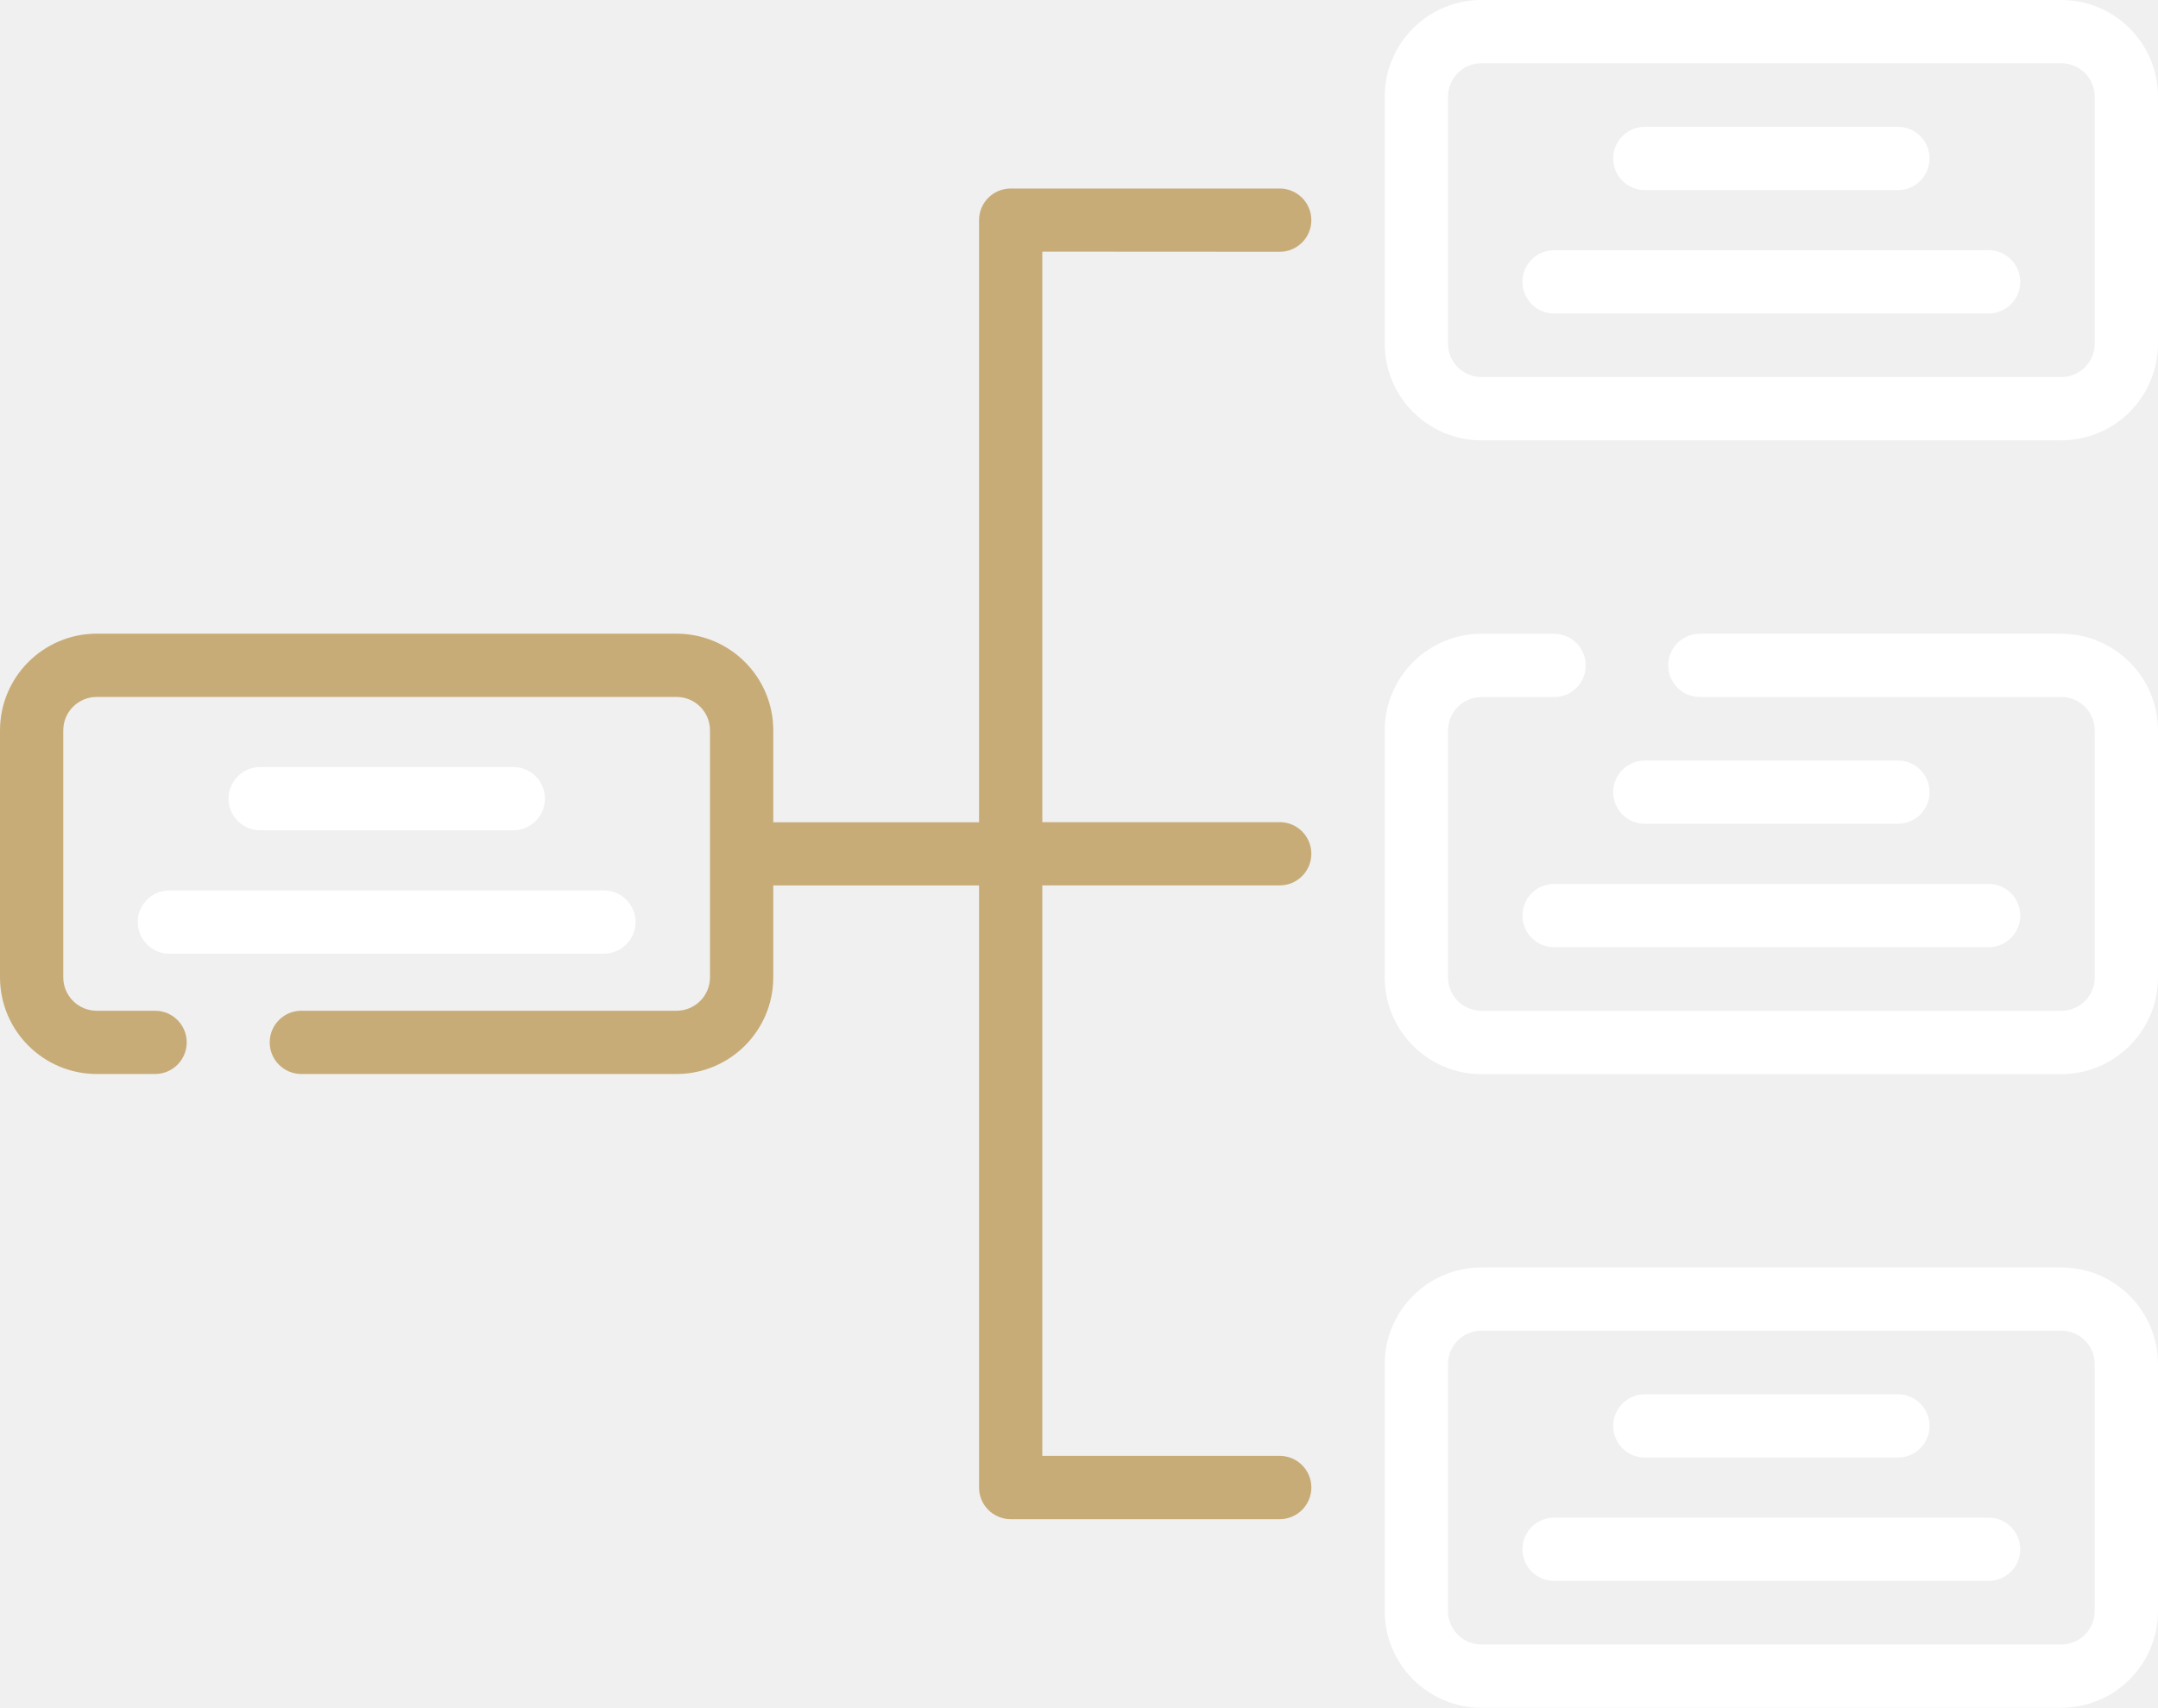
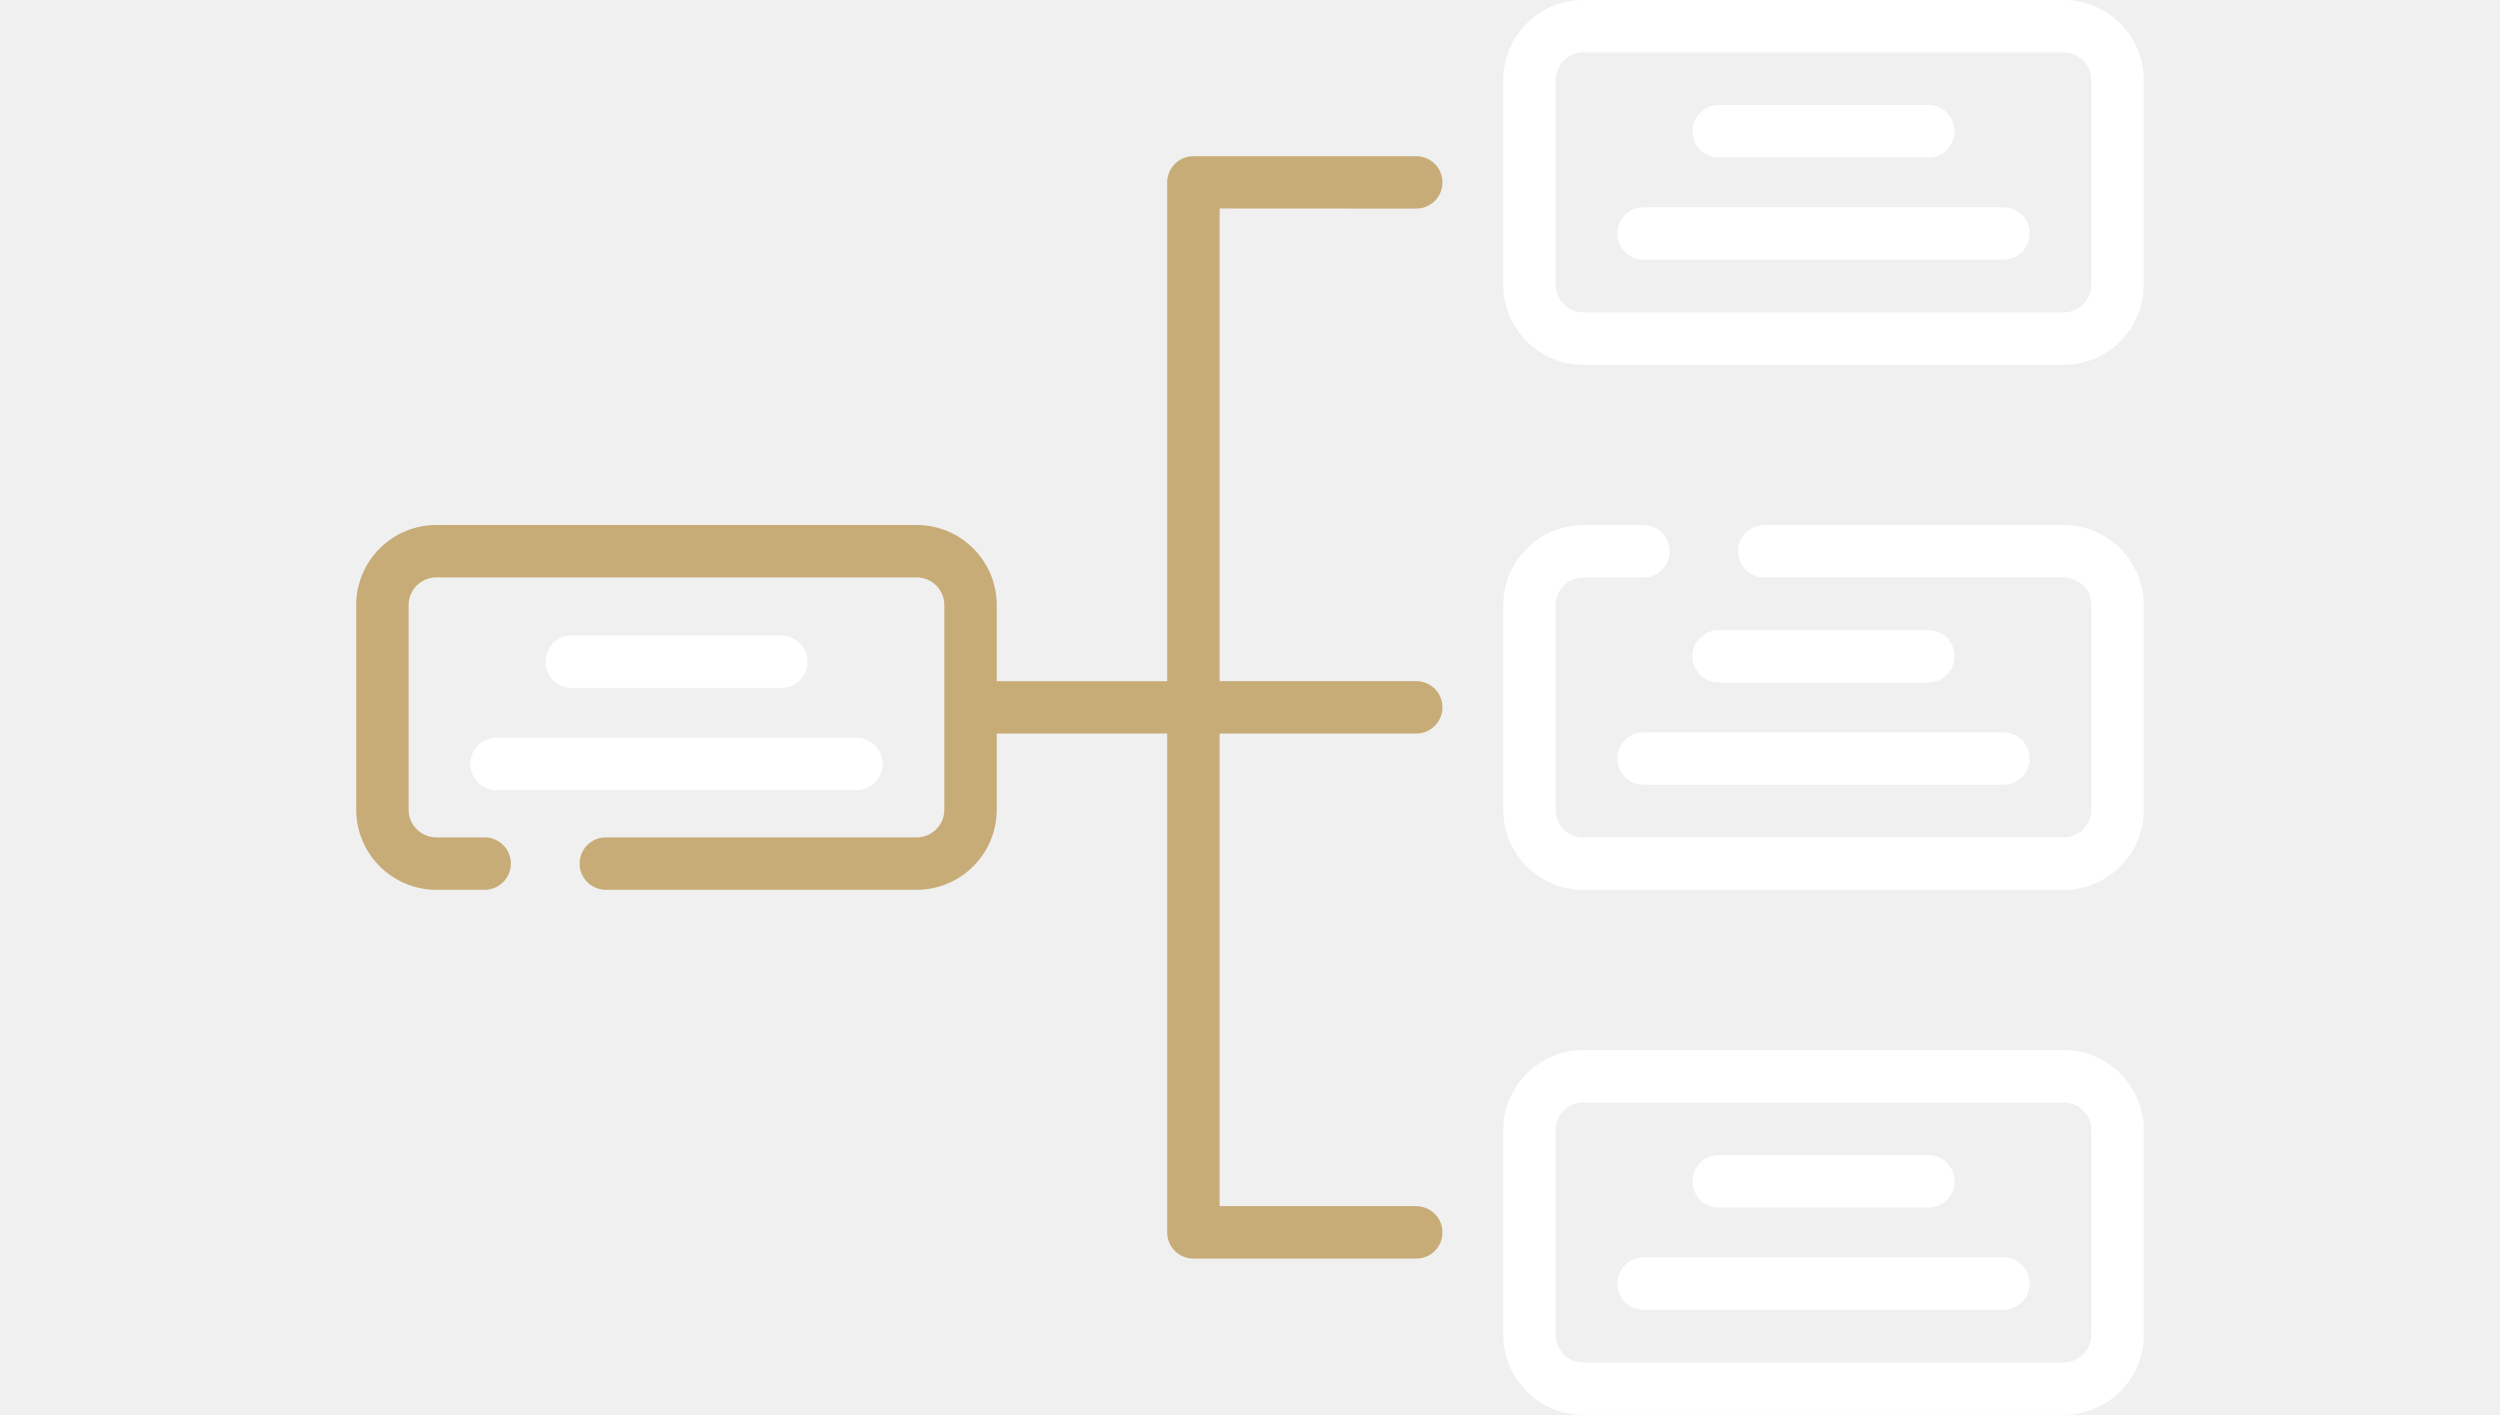
- <svg xmlns="http://www.w3.org/2000/svg" id="Grupo_4" data-name="Grupo 4" width="79.805" height="63.165" viewBox="0 0 79.805 63.165">
+ <svg xmlns="http://www.w3.org/2000/svg" id="Grupo_4" data-name="Grupo 4" width="79.805" height="45.165" viewBox="0 0 79.805 63.165">
  <path id="Caminho_22" data-name="Caminho 22" d="M1039.564,1398.35a1.17,1.17,0,1,0,0-2.34h-9.949a1.169,1.169,0,0,0-1.17,1.17v22.27h-7.609v-3.4a3.58,3.58,0,0,0-3.576-3.576H995.814a3.58,3.58,0,0,0-3.575,3.576v9.136a3.58,3.58,0,0,0,3.575,3.575h2.16a1.17,1.17,0,1,0,0-2.34h-2.16a1.236,1.236,0,0,1-1.235-1.235v-9.136a1.236,1.236,0,0,1,1.235-1.235h21.446a1.236,1.236,0,0,1,1.235,1.235v9.136a1.236,1.236,0,0,1-1.235,1.235h-13.877a1.17,1.17,0,0,0,0,2.34h13.877a3.58,3.58,0,0,0,3.576-3.575v-3.4h7.609v22.27a1.17,1.17,0,0,0,1.17,1.17h9.949a1.17,1.17,0,0,0,0-2.341h-8.779v-21.1h8.779a1.17,1.17,0,1,0,0-2.34h-8.779v-21.1Zm0,0" transform="translate(-992.239 -1389.037)" fill="#c8ac78" />
  <path id="Caminho_23" data-name="Caminho 23" d="M1015.4,1430.333a1.17,1.17,0,1,0,0-2.34h-9.36a1.17,1.17,0,1,0,0,2.34Zm0,0" transform="translate(-996.418 -1399.623)" fill="#fff" />
  <path id="Caminho_24" data-name="Caminho 24" d="M999.853,1435.983a1.17,1.17,0,0,0,1.17,1.171h16.069a1.17,1.17,0,0,0,0-2.34h-16.069a1.169,1.169,0,0,0-1.17,1.17Zm0,0" transform="translate(-994.759 -1401.88)" fill="#fff" />
  <path id="Caminho_25" data-name="Caminho 25" d="M1093.8,1385.588h-21.447a3.579,3.579,0,0,0-3.575,3.575v9.136a3.579,3.579,0,0,0,3.575,3.575H1093.8a3.579,3.579,0,0,0,3.575-3.575v-9.136a3.579,3.579,0,0,0-3.575-3.575Zm1.235,12.71a1.236,1.236,0,0,1-1.235,1.236h-21.447a1.236,1.236,0,0,1-1.234-1.236v-9.136a1.236,1.236,0,0,1,1.234-1.235H1093.8a1.237,1.237,0,0,1,1.235,1.235Zm0,0" transform="translate(-1017.57 -1385.588)" fill="#fff" />
  <path id="Caminho_26" data-name="Caminho 26" d="M1093.8,1420.621h-13.367a1.17,1.17,0,0,0,0,2.341H1093.8a1.236,1.236,0,0,1,1.235,1.235v9.136a1.236,1.236,0,0,1-1.235,1.235h-21.447a1.236,1.236,0,0,1-1.234-1.235V1424.2a1.235,1.235,0,0,1,1.234-1.235h2.689a1.17,1.17,0,0,0,0-2.341h-2.689a3.58,3.58,0,0,0-3.575,3.576v9.136a3.58,3.58,0,0,0,3.575,3.575H1093.8a3.58,3.58,0,0,0,3.575-3.575V1424.2a3.58,3.58,0,0,0-3.575-3.576Zm0,0" transform="translate(-1017.57 -1397.182)" fill="#fff" />
  <path id="Caminho_27" data-name="Caminho 27" d="M1093.8,1455.657h-21.447a3.579,3.579,0,0,0-3.575,3.575v9.136a3.58,3.58,0,0,0,3.575,3.575H1093.8a3.58,3.58,0,0,0,3.575-3.575v-9.136a3.579,3.579,0,0,0-3.575-3.575Zm1.235,12.711a1.237,1.237,0,0,1-1.235,1.235h-21.447a1.236,1.236,0,0,1-1.234-1.235v-9.136a1.236,1.236,0,0,1,1.234-1.236H1093.8a1.237,1.237,0,0,1,1.235,1.236Zm0,0" transform="translate(-1017.57 -1408.778)" fill="#fff" />
  <path id="Caminho_28" data-name="Caminho 28" d="M1091.936,1429.974a1.17,1.17,0,0,0,0-2.34h-9.36a1.17,1.17,0,1,0,0,2.34Zm0,0" transform="translate(-1021.749 -1399.504)" fill="#fff" />
  <path id="Caminho_29" data-name="Caminho 29" d="M1076.392,1435.624a1.171,1.171,0,0,0,1.17,1.171h16.069a1.17,1.17,0,0,0,0-2.34h-16.069a1.169,1.169,0,0,0-1.17,1.169Zm0,0" transform="translate(-1020.09 -1401.761)" fill="#fff" />
  <path id="Caminho_30" data-name="Caminho 30" d="M1082.576,1394.939h9.36a1.17,1.17,0,1,0,0-2.34h-9.36a1.17,1.17,0,1,0,0,2.34Zm0,0" transform="translate(-1021.749 -1387.908)" fill="#fff" />
  <path id="Caminho_31" data-name="Caminho 31" d="M1093.631,1399.419h-16.069a1.17,1.17,0,0,0,0,2.341h16.069a1.17,1.17,0,0,0,0-2.341Zm0,0" transform="translate(-1020.09 -1390.165)" fill="#fff" />
  <path id="Caminho_32" data-name="Caminho 32" d="M1082.576,1465.009h9.36a1.17,1.17,0,0,0,0-2.34h-9.36a1.17,1.17,0,1,0,0,2.34Zm0,0" transform="translate(-1021.749 -1411.099)" fill="#fff" />
  <path id="Caminho_33" data-name="Caminho 33" d="M1093.631,1469.489h-16.069a1.17,1.17,0,0,0,0,2.34h16.069a1.17,1.17,0,0,0,0-2.34Zm0,0" transform="translate(-1020.09 -1413.356)" fill="#fff" />
</svg>
